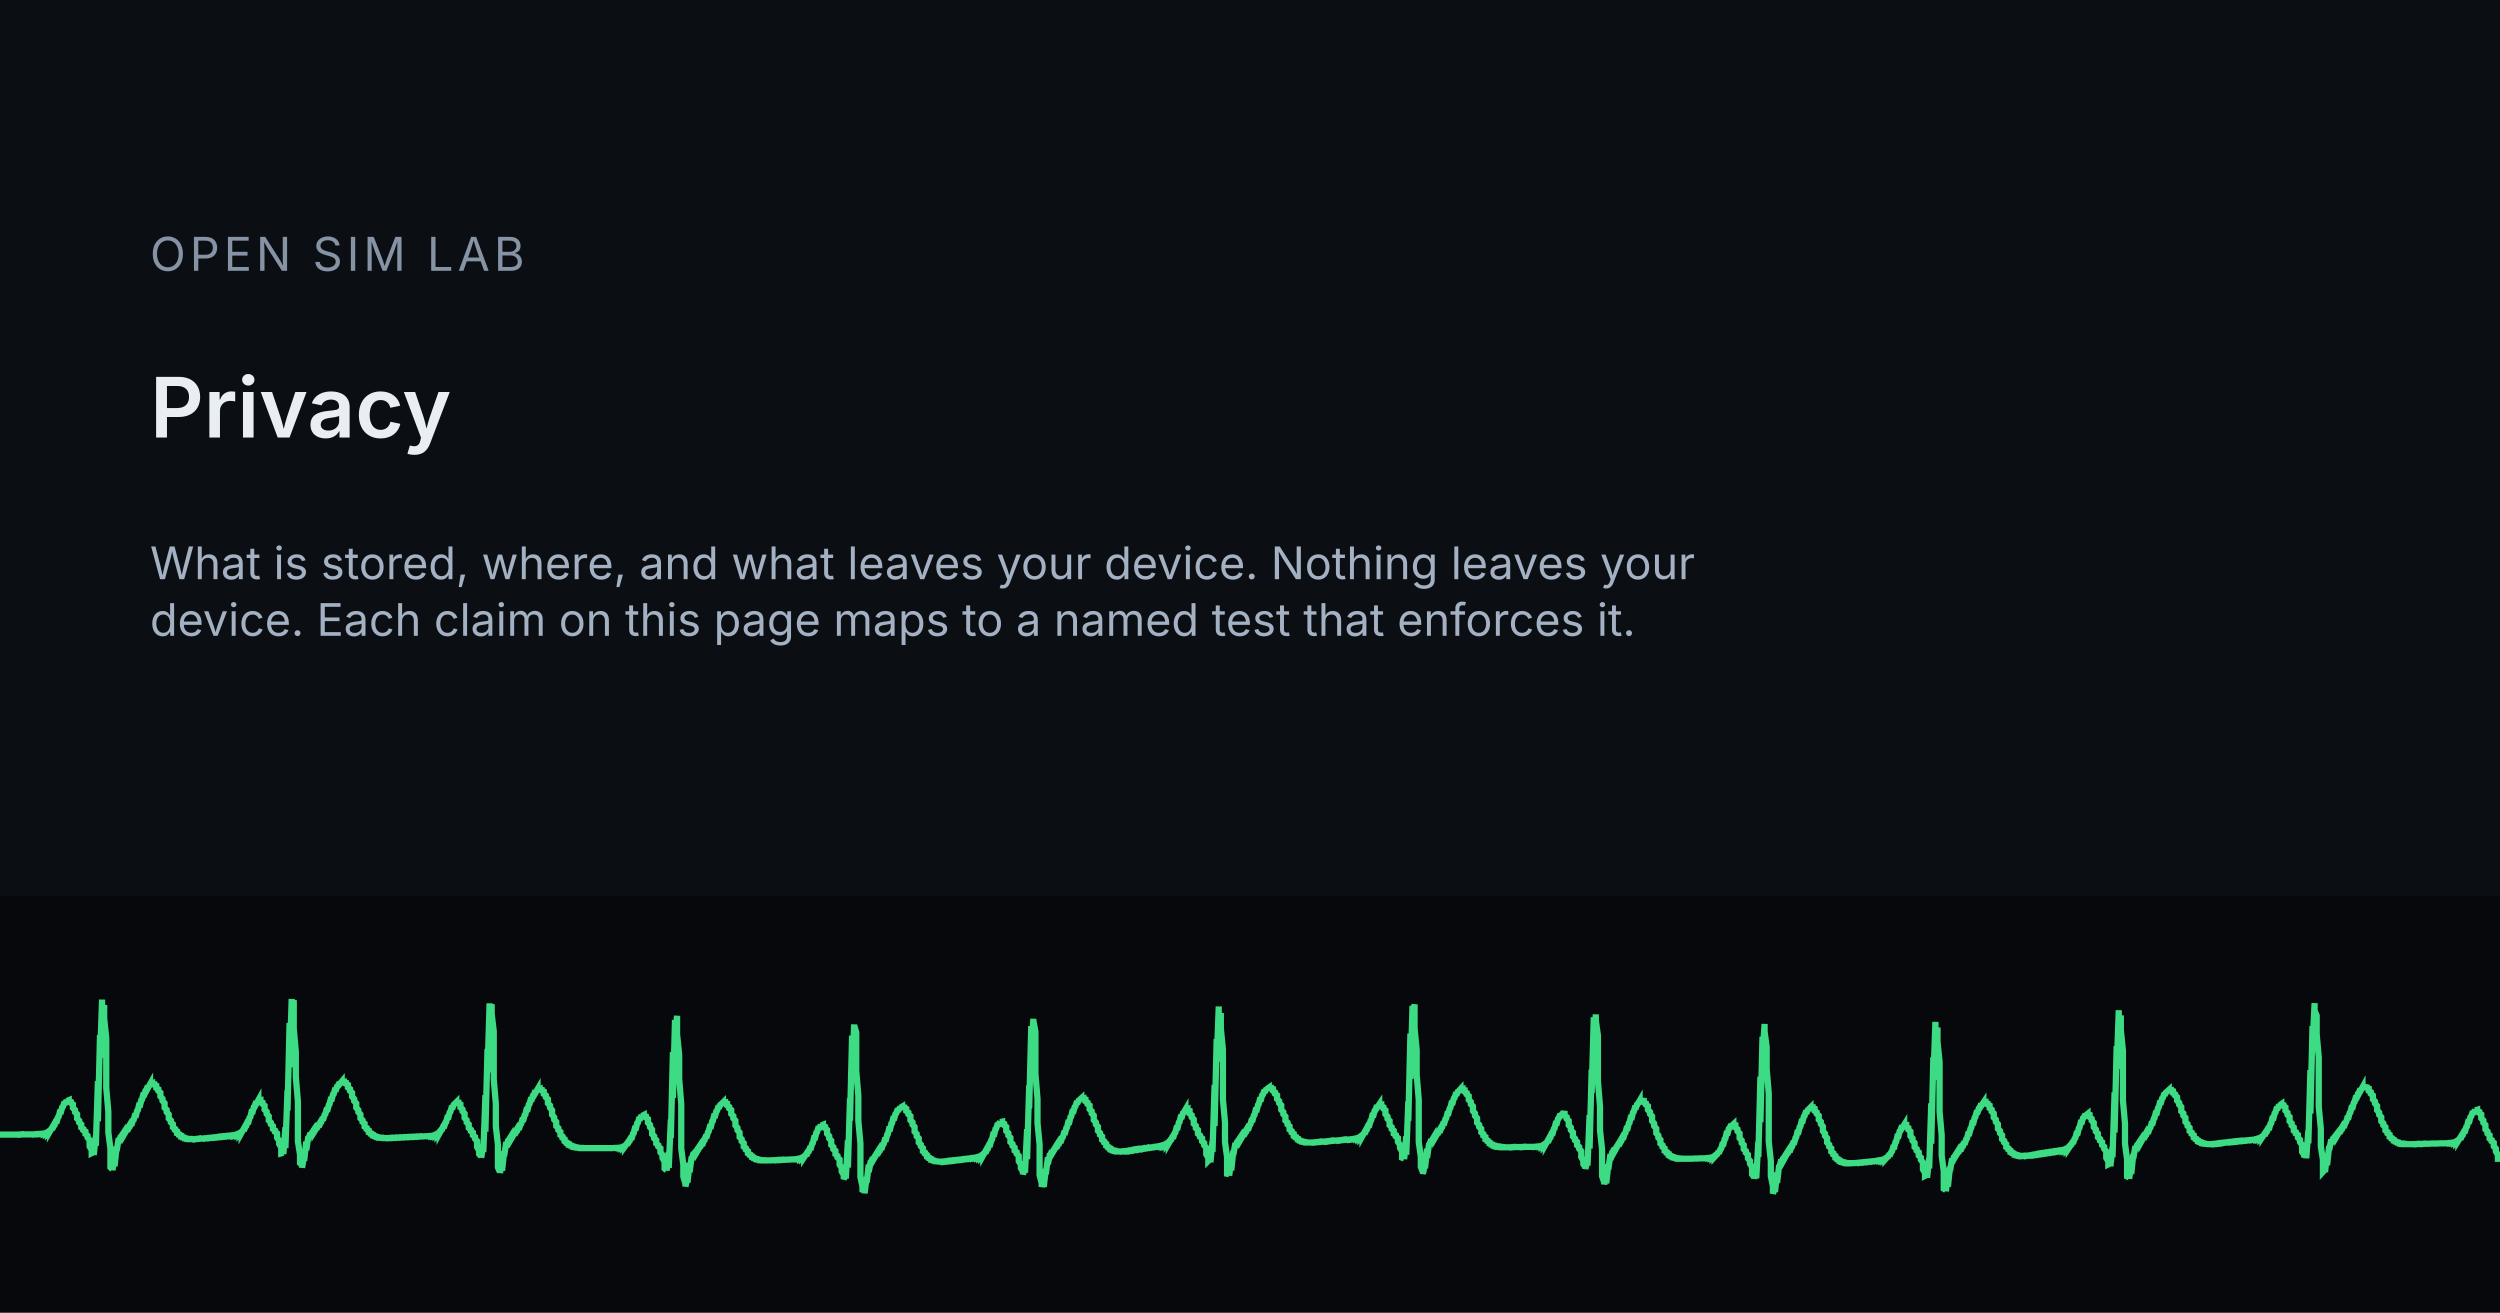
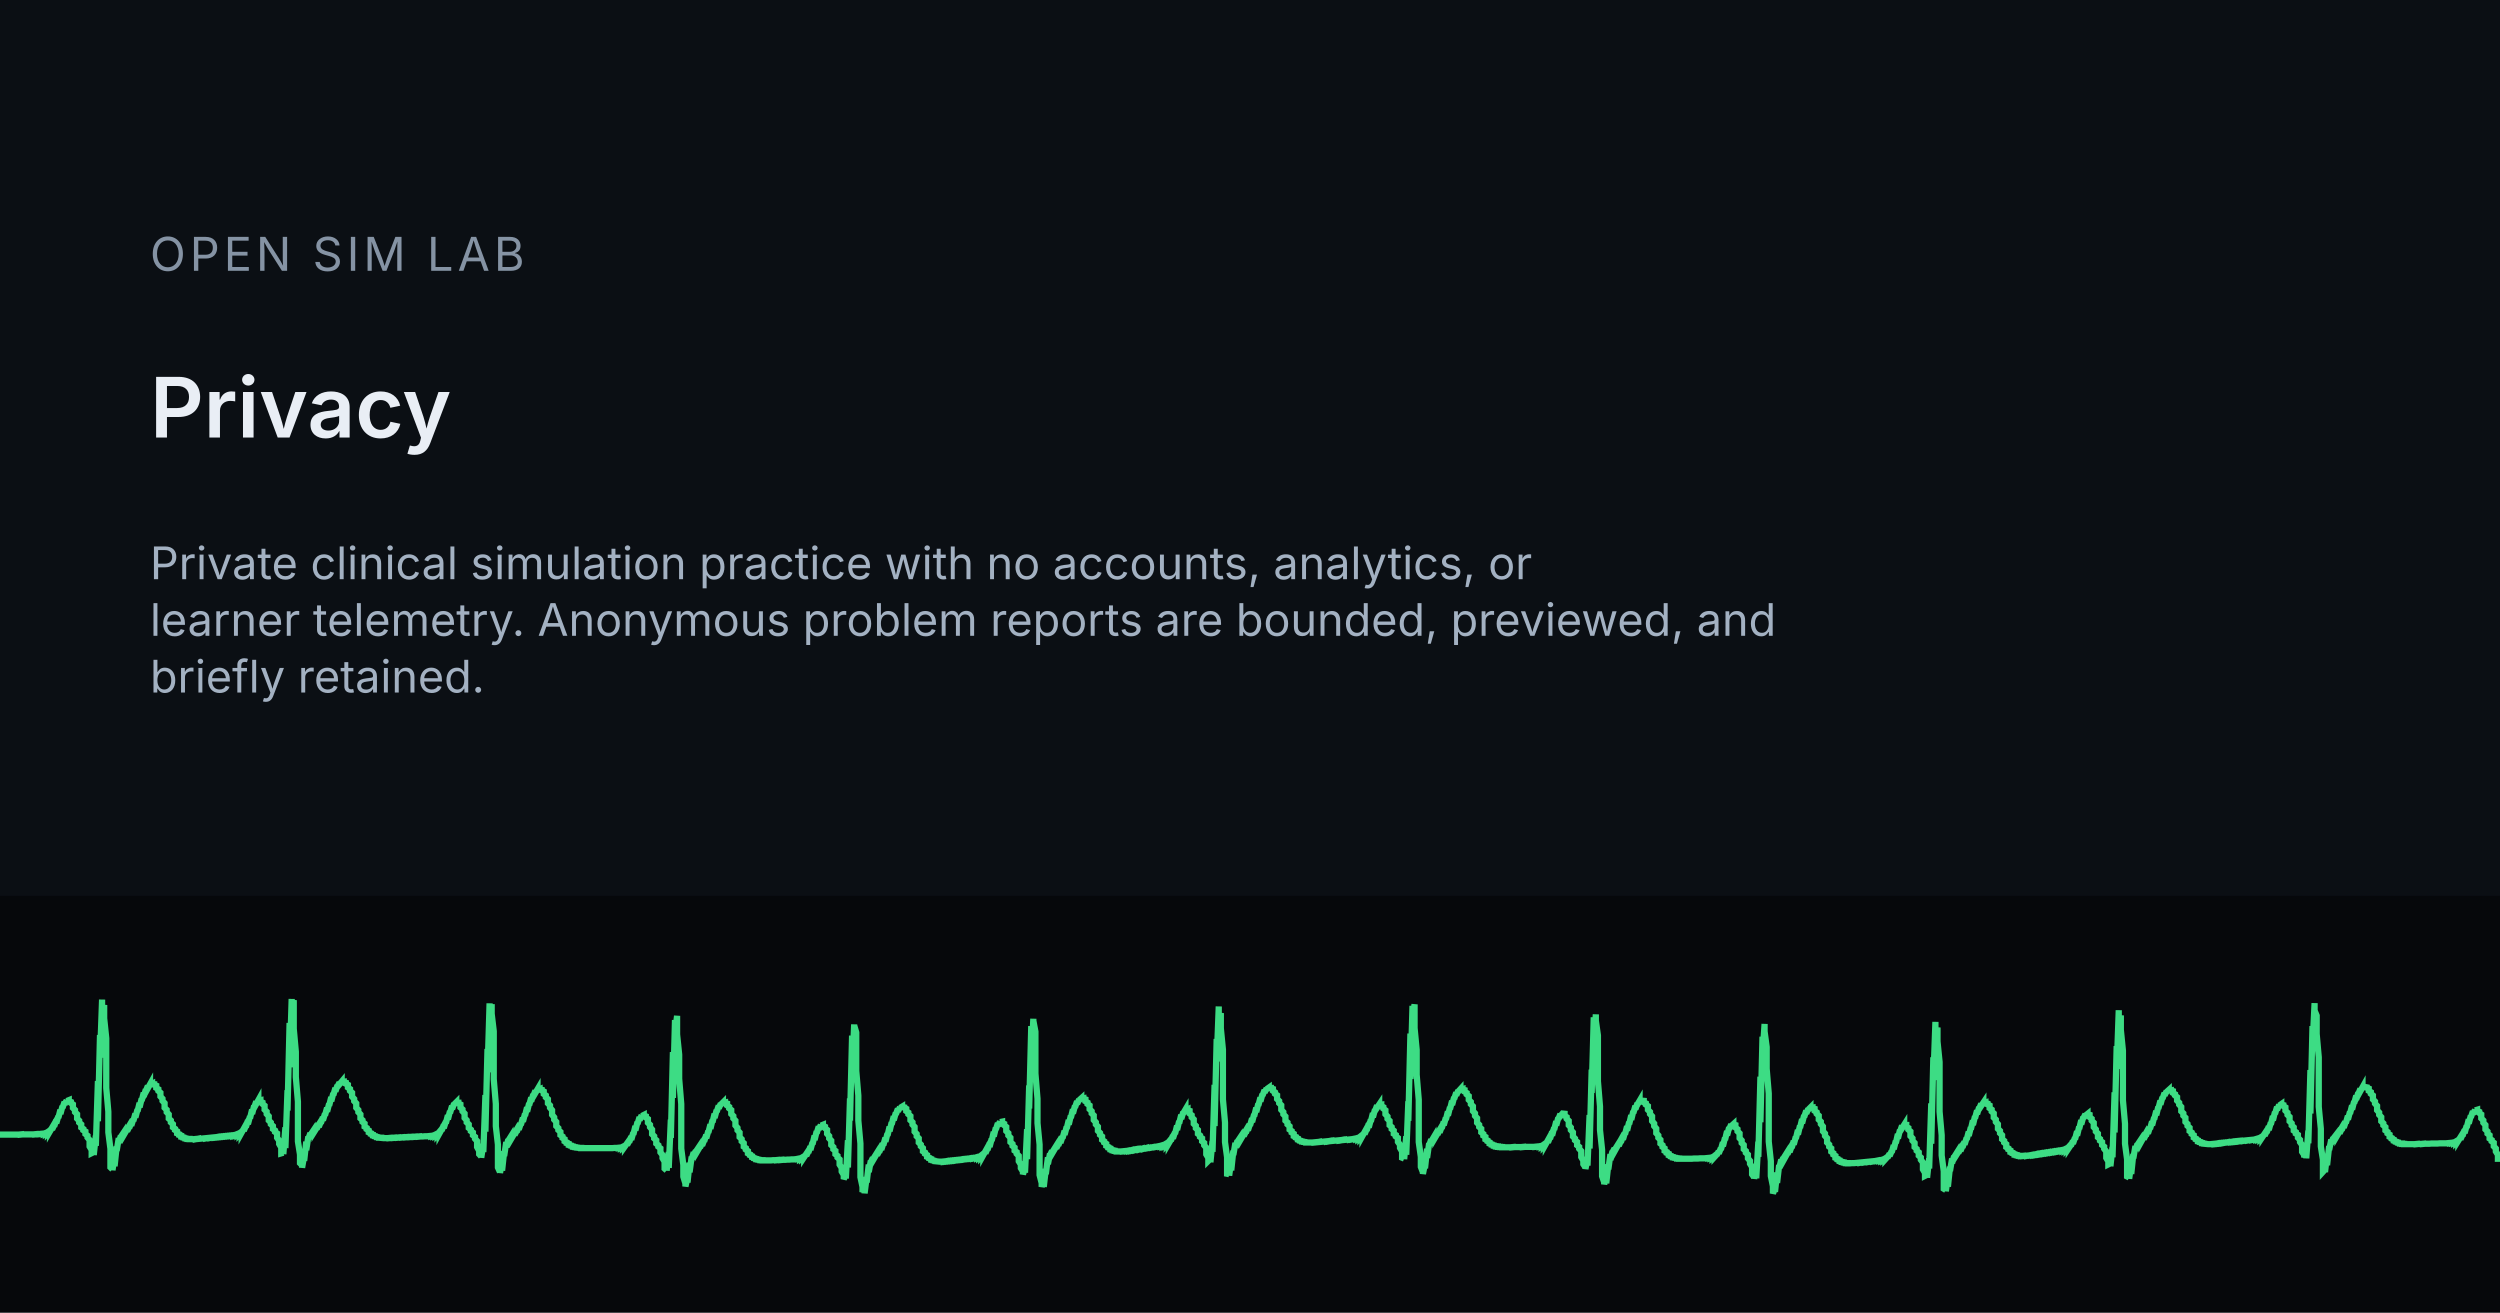
<svg xmlns="http://www.w3.org/2000/svg" width="1200" height="630" viewBox="0 0 1200 630">
  <rect width="1200" height="630" fill="#0B0F14" />
  <rect x="0" y="430" width="1200" height="200" fill="#06080B" />
  <g transform="translate(0 455)">
    <path d="M0 89.6 L0 89.6 L1 89.6 L1 89.6 L2 89.6 L2 89.6 L3 89.6 L3 89.6 L4 89.6 L4 89.6 L5 89.6 L5 89.6 L6 89.6 L6 89.6 L7 89.6 L7 89.6 L8 89.6 L8 89.6 L9 89.6 L9 89.6 L10 89.5 L10 89.6 L11 89.5 L11 89.5 L12 89.5 L12 89.5 L13 89.5 L13 89.5 L14 89.5 L14 89.5 L15 89.5 L15 89.5 L16 89.5 L16 89.5 L17 89.4 L17 89.5 L18 89.4 L18 89.4 L19 89.3 L19 89.4 L20 89.3 L20 89.3 L21 89.1 L21 89.2 L22 88.8 L22 89.0 L23 88.3 L23 88.7 L24 87.6 L24 88.0 L25 86.3 L25 87.2 L26 85.0 L26 85.7 L27 82.6 L27 84.2 L28 80.7 L28 81.6 L29 77.7 L29 79.7 L30 75.9 L30 76.8 L31 73.9 L31 75.1 L32 73.2 L32 73.5 L33 73.1 L33 73.5 L34 73.9 L34 74.4 L35 75.1 L35 76.8 L36 77.8 L36 78.8 L37 79.8 L37 81.9 L38 82.9 L38 83.8 L39 84.7 L39 86.2 L40 86.9 L40 87.5 L41 88.1 L41 89.3 L42 90.1 L42 91.0 L43 92.2 L43 95.3 L44 97.0 L44 98.5 L45 98.0 L45 99.4 L46 90.1 L46 95.0 L47 63.9 L47 83.2 L48 41.8 L48 52.7 L49 24.8 L49 32.7 L50 27.4 L50 33.8 L51 43.4 L51 67.2 L52 78.6 L52 88.5 L53 96.4 L53 105.3 L54 106.3 L54 106.7 L55 99.9 L55 104.8 L56 95.3 L56 97.4 L57 91.3 L57 93.5 L58 90.2 L58 90.7 L59 89.2 L59 89.8 L60 88.4 L60 88.8 L61 87.1 L61 88.0 L62 85.9 L62 86.5 L63 83.9 L63 85.3 L64 82.2 L64 83.1 L65 79.5 L65 81.4 L66 77.5 L66 78.5 L67 74.4 L67 76.5 L68 72.3 L68 73.4 L69 69.5 L69 71.4 L70 67.9 L70 68.7 L71 66.2 L71 67.3 L72 65.5 L72 65.7 L73 65.2 L73 65.3 L74 65.4 L74 65.7 L75 66.1 L75 67.2 L76 67.8 L76 68.6 L77 69.5 L77 71.3 L78 72.4 L78 73.4 L79 74.5 L79 76.7 L80 77.7 L80 78.8 L81 79.9 L81 81.9 L82 82.8 L82 83.7 L83 84.6 L83 86.1 L84 86.8 L84 87.4 L85 88.0 L85 89.0 L86 89.4 L86 89.8 L87 90.1 L87 90.7 L88 90.9 L88 91.1 L89 91.3 L89 91.5 L90 91.6 L90 91.7 L91 91.7 L91 91.8 L92 91.8 L92 91.8 L93 91.8 L93 91.8 L94 91.7 L94 91.8 L95 91.6 L95 91.7 L96 91.6 L96 91.6 L97 91.5 L97 91.5 L98 91.4 L98 91.4 L99 91.3 L99 91.4 L100 91.2 L100 91.2 L101 91.1 L101 91.2 L102 91.0 L102 91.0 L103 90.9 L103 91.0 L104 90.8 L104 90.9 L105 90.7 L105 90.8 L106 90.6 L106 90.7 L107 90.5 L107 90.6 L108 90.4 L108 90.5 L109 90.3 L109 90.4 L110 90.2 L110 90.3 L111 90.1 L111 90.2 L112 90.0 L112 90.1 L113 89.7 L113 89.9 L114 89.5 L114 89.6 L115 88.9 L115 89.3 L116 88.2 L116 88.6 L117 86.8 L117 87.8 L118 85.4 L118 86.1 L119 82.8 L119 84.6 L120 80.8 L120 81.8 L121 77.6 L121 79.7 L122 75.7 L122 76.6 L123 73.7 L123 74.9 L124 73.1 L124 73.3 L125 73.1 L125 73.7 L126 74.2 L126 74.9 L127 75.7 L127 77.6 L128 78.6 L128 79.7 L129 80.8 L129 82.8 L130 83.8 L130 84.6 L131 85.5 L131 86.9 L132 87.6 L132 88.3 L133 89.0 L133 91.1 L134 92.5 L134 94.1 L135 95.8 L135 98.6 L136 98.3 L136 99.0 L137 86.1 L137 96.1 L138 68.3 L138 78.1 L139 36.0 L139 57.3 L140 24.5 L140 28.4 L141 25.1 L141 38.8 L142 49.9 L142 62.0 L143 73.8 L143 92.9 L144 99.2 L144 103.3 L145 104.3 L145 105.5 L146 99.7 L146 102.2 L147 93.0 L147 97.1 L148 90.5 L148 91.6 L149 88.9 L149 89.8 L150 88.3 L150 88.6 L151 87.3 L151 88.0 L152 86.4 L152 86.9 L153 84.8 L153 85.9 L154 83.5 L154 84.2 L155 81.2 L155 82.8 L156 79.5 L156 80.4 L157 76.7 L157 78.6 L158 74.7 L158 75.7 L159 71.6 L159 73.6 L160 69.7 L160 70.7 L161 67.2 L161 68.9 L162 65.9 L162 66.5 L163 64.6 L163 65.4 L164 64.2 L164 64.3 L165 64.2 L165 64.4 L166 64.7 L166 65.2 L167 65.7 L167 67.0 L168 67.7 L168 68.6 L169 69.5 L169 71.4 L170 72.5 L170 73.5 L171 74.6 L171 76.7 L172 77.8 L172 78.8 L173 79.9 L173 81.8 L174 82.7 L174 83.5 L175 84.3 L175 85.8 L176 86.4 L176 87.0 L177 87.6 L177 88.5 L178 88.9 L178 89.3 L179 89.6 L179 90.1 L180 90.3 L180 90.5 L181 90.7 L181 90.9 L182 91.0 L182 91.1 L183 91.1 L183 91.2 L184 91.3 L184 91.3 L185 91.3 L185 91.3 L186 91.3 L186 91.3 L187 91.2 L187 91.3 L188 91.2 L188 91.2 L189 91.1 L189 91.2 L190 91.1 L190 91.1 L191 91.0 L191 91.1 L192 91.0 L192 91.0 L193 90.9 L193 91.0 L194 90.9 L194 90.9 L195 90.8 L195 90.9 L196 90.8 L196 90.8 L197 90.7 L197 90.8 L198 90.7 L198 90.7 L199 90.6 L199 90.7 L200 90.6 L200 90.6 L201 90.5 L201 90.6 L202 90.5 L202 90.5 L203 90.5 L203 90.5 L204 90.4 L204 90.4 L205 90.4 L205 90.4 L206 90.3 L206 90.3 L207 90.2 L207 90.3 L208 90.0 L208 90.1 L209 89.6 L209 89.9 L210 89.2 L210 89.4 L211 88.2 L211 88.9 L212 87.1 L212 87.7 L213 85.0 L213 86.5 L214 83.3 L214 84.2 L215 80.3 L215 82.3 L216 78.3 L216 79.3 L217 75.8 L217 77.4 L218 74.6 L218 75.1 L219 74.1 L219 74.3 L220 74.3 L220 74.6 L221 75.1 L221 76.6 L222 77.5 L222 78.4 L223 79.5 L223 81.6 L224 82.7 L224 83.7 L225 84.7 L225 86.4 L226 87.2 L226 87.9 L227 88.6 L227 89.9 L228 90.7 L228 91.6 L229 92.7 L229 95.6 L230 97.4 L230 99.0 L231 100.1 L231 100.7 L232 94.1 L232 98.0 L233 70.6 L233 88.2 L234 48.5 L234 59.7 L235 26.6 L235 38.3 L236 27.0 L236 31.6 L237 40.0 L237 63.0 L238 74.9 L238 85.6 L239 94.4 L239 105.4 L240 107.6 L240 108.0 L241 102.4 L241 106.9 L242 97.6 L242 99.9 L243 93.2 L243 95.7 L244 91.9 L244 92.5 L245 90.9 L245 91.5 L246 90.2 L246 90.6 L247 88.9 L247 89.8 L248 87.8 L248 88.4 L249 85.8 L249 87.2 L250 84.2 L250 85.0 L251 81.5 L251 83.4 L252 79.6 L252 80.6 L253 76.5 L253 78.6 L254 74.5 L254 75.5 L255 71.8 L255 73.6 L256 70.2 L256 71.0 L257 68.5 L257 69.6 L258 67.9 L258 68.2 L259 67.8 L259 67.9 L260 68.1 L260 68.4 L261 68.9 L261 70.1 L262 70.8 L262 71.7 L263 72.6 L263 74.6 L264 75.6 L264 76.7 L265 77.9 L265 80.1 L266 81.3 L266 82.4 L267 83.5 L267 85.5 L268 86.5 L268 87.4 L269 88.3 L269 89.8 L270 90.5 L270 91.2 L271 91.8 L271 92.8 L272 93.3 L272 93.7 L273 94.0 L273 94.6 L274 94.8 L274 95.0 L275 95.2 L275 95.5 L276 95.6 L276 95.7 L277 95.8 L277 95.9 L278 96.0 L278 96.0 L279 96.0 L279 96.1 L280 96.1 L280 96.1 L281 96.1 L281 96.1 L282 96.1 L282 96.1 L283 96.1 L283 96.1 L284 96.1 L284 96.1 L285 96.1 L285 96.1 L286 96.1 L286 96.1 L287 96.1 L287 96.1 L288 96.1 L288 96.1 L289 96.1 L289 96.1 L290 96.1 L290 96.1 L291 96.1 L291 96.1 L292 96.1 L292 96.1 L293 96.1 L293 96.1 L294 96.1 L294 96.1 L295 96.0 L295 96.0 L296 96.0 L296 96.0 L297 95.9 L297 96.0 L298 95.8 L298 95.9 L299 95.4 L299 95.7 L300 94.9 L300 95.2 L301 93.8 L301 94.6 L302 92.7 L302 93.3 L303 90.5 L303 92.1 L304 88.6 L304 89.6 L305 85.5 L305 87.6 L306 83.5 L306 84.5 L307 81.2 L307 82.7 L308 80.3 L308 80.7 L309 80.2 L309 80.4 L310 80.8 L310 81.4 L311 82.1 L311 83.9 L312 84.9 L312 86.0 L313 87.2 L313 89.4 L314 90.4 L314 91.4 L315 92.3 L315 93.9 L316 94.7 L316 95.4 L317 96.2 L317 98.1 L318 99.4 L318 100.9 L319 102.6 L319 105.9 L320 106.8 L320 106.9 L321 98.0 L321 105.6 L322 82.4 L322 91.2 L323 50.0 L323 72.0 L324 34.6 L324 40.8 L325 32.6 L325 41.5 L326 51.2 L326 62.8 L327 74.9 L327 96.3 L328 104.2 L328 109.8 L329 113.1 L329 114.5 L330 110.3 L330 112.6 L331 103.1 L331 107.7 L332 100.2 L332 101.4 L333 98.1 L333 99.3 L334 97.4 L334 97.8 L335 96.3 L335 97.1 L336 95.4 L336 95.9 L337 93.6 L337 94.9 L338 92.2 L338 92.9 L339 89.7 L339 91.4 L340 87.8 L340 88.7 L341 84.7 L341 86.8 L342 82.6 L342 83.7 L343 79.6 L343 81.6 L344 77.8 L344 78.7 L345 75.7 L345 77.0 L346 74.7 L346 75.2 L347 74.2 L347 74.4 L348 74.2 L348 74.4 L349 74.7 L349 75.6 L350 76.3 L350 77.0 L351 77.8 L351 79.7 L352 80.7 L352 81.8 L353 82.9 L353 85.2 L354 86.4 L354 87.5 L355 88.6 L355 90.8 L356 91.8 L356 92.8 L357 93.7 L357 95.4 L358 96.1 L358 96.8 L359 97.5 L359 98.6 L360 99.1 L360 99.5 L361 99.9 L361 100.5 L362 100.8 L362 101.0 L363 101.2 L363 101.5 L364 101.6 L364 101.7 L365 101.8 L365 101.9 L366 101.9 L366 102.0 L367 102.0 L367 102.0 L368 102.0 L368 102.0 L369 102.0 L369 102.0 L370 102.0 L370 102.0 L371 101.9 L371 101.9 L372 101.9 L372 101.9 L373 101.8 L373 101.9 L374 101.8 L374 101.8 L375 101.7 L375 101.8 L376 101.7 L376 101.7 L377 101.7 L377 101.7 L378 101.6 L378 101.6 L379 101.6 L379 101.6 L380 101.5 L380 101.5 L381 101.5 L381 101.5 L382 101.4 L382 101.4 L383 101.2 L383 101.3 L384 101.1 L384 101.2 L385 100.6 L385 100.9 L386 100.1 L386 100.4 L387 98.9 L387 99.8 L388 97.7 L388 98.3 L389 95.3 L389 97.0 L390 93.3 L390 94.3 L391 90.1 L391 92.2 L392 88.0 L392 89.0 L393 85.7 L393 87.1 L394 85.0 L394 85.3 L395 84.9 L395 85.3 L396 85.8 L396 86.5 L397 87.3 L397 89.2 L398 90.3 L398 91.4 L399 92.5 L399 94.6 L400 95.6 L400 96.6 L401 97.4 L401 99.0 L402 99.8 L402 100.6 L403 101.5 L403 104.0 L404 105.6 L404 107.3 L405 109.0 L405 111.0 L406 108.9 L406 110.7 L407 92.3 L407 105.4 L408 72.2 L408 82.9 L409 42.1 L409 60.9 L410 36.7 L410 37.2 L411 40.6 L411 59.0 L412 70.9 L412 82.9 L413 93.9 L413 110.0 L414 114.7 L414 117.2 L415 115.0 L415 117.8 L416 110.0 L416 112.6 L417 104.0 L417 107.6 L418 102.1 L418 102.9 L419 100.7 L419 101.5 L420 99.9 L420 100.3 L421 98.6 L421 99.5 L422 97.5 L422 98.1 L423 95.5 L423 96.9 L424 93.8 L424 94.7 L425 91.1 L425 93.0 L426 89.0 L426 90.1 L427 85.8 L427 88.0 L428 83.7 L428 84.8 L429 80.8 L429 82.7 L430 79.1 L430 79.9 L431 77.2 L431 78.4 L432 76.5 L432 76.8 L433 76.2 L433 76.3 L434 76.5 L434 76.7 L435 77.2 L435 78.3 L436 79.0 L436 79.8 L437 80.7 L437 82.7 L438 83.7 L438 84.8 L439 85.9 L439 88.2 L440 89.3 L440 90.4 L441 91.4 L441 93.4 L442 94.4 L442 95.2 L443 96.1 L443 97.6 L444 98.2 L444 98.8 L445 99.4 L445 100.3 L446 100.7 L446 101.0 L447 101.3 L447 101.8 L448 102.0 L448 102.1 L449 102.3 L449 102.4 L450 102.5 L450 102.5 L451 102.6 L451 102.6 L452 102.6 L452 102.6 L453 102.5 L453 102.6 L454 102.4 L454 102.5 L455 102.3 L455 102.4 L456 102.2 L456 102.3 L457 102.1 L457 102.2 L458 102.0 L458 102.1 L459 101.9 L459 102.0 L460 101.8 L460 101.8 L461 101.6 L461 101.7 L462 101.5 L462 101.6 L463 101.4 L463 101.5 L464 101.3 L464 101.3 L465 101.1 L465 101.2 L466 101.0 L466 101.1 L467 100.9 L467 101.0 L468 100.7 L468 100.8 L469 100.5 L469 100.7 L470 100.2 L470 100.4 L471 99.6 L471 100.1 L472 99.0 L472 99.4 L473 97.6 L473 98.6 L474 96.3 L474 97.0 L475 93.7 L475 95.5 L476 91.6 L476 92.6 L477 88.3 L477 90.5 L478 86.3 L478 87.2 L479 84.1 L479 85.4 L480 83.4 L480 83.6 L481 83.4 L481 83.9 L482 84.4 L482 85.1 L483 85.9 L483 87.9 L484 88.9 L484 90.0 L485 91.1 L485 93.2 L486 94.1 L486 95.0 L487 95.8 L487 97.3 L488 98.0 L488 98.8 L489 99.8 L489 102.4 L490 104.0 L490 105.7 L491 107.3 L491 108.7 L492 105.6 L492 107.9 L493 87.0 L493 101.4 L494 66.0 L494 77.1 L495 37.5 L495 54.8 L496 34.0 L496 34.9 L497 40.2 L497 60.3 L498 72.4 L498 84.1 L499 94.4 L499 109.0 L500 112.9 L500 114.7 L501 111.2 L501 114.7 L502 106.1 L502 108.6 L503 100.5 L503 103.8 L504 98.7 L504 99.5 L505 97.4 L505 98.2 L506 96.6 L506 97.0 L507 95.3 L507 96.2 L508 94.2 L508 94.8 L509 92.2 L509 93.6 L510 90.6 L510 91.4 L511 87.8 L511 89.7 L512 85.8 L512 86.8 L513 82.6 L513 84.8 L514 80.5 L514 81.6 L515 77.5 L515 79.5 L516 75.7 L516 76.6 L517 73.6 L517 74.9 L518 72.7 L518 73.1 L519 72.2 L519 72.4 L520 72.2 L520 72.4 L521 72.7 L521 73.6 L522 74.2 L522 74.9 L523 75.6 L523 77.4 L524 78.4 L524 79.4 L525 80.4 L525 82.6 L526 83.7 L526 84.7 L527 85.8 L527 87.8 L528 88.8 L528 89.7 L529 90.5 L529 92.1 L530 92.8 L530 93.4 L531 94.0 L531 95.0 L532 95.5 L532 95.9 L533 96.2 L533 96.8 L534 97.0 L534 97.2 L535 97.3 L535 97.5 L536 97.6 L536 97.7 L537 97.7 L537 97.7 L538 97.7 L538 97.7 L539 97.6 L539 97.7 L540 97.6 L540 97.6 L541 97.4 L541 97.5 L542 97.3 L542 97.4 L543 97.1 L543 97.3 L544 97.0 L544 97.1 L545 96.8 L545 97.0 L546 96.7 L546 96.8 L547 96.6 L547 96.7 L548 96.4 L548 96.5 L549 96.3 L549 96.4 L550 96.1 L550 96.2 L551 96.0 L551 96.1 L552 95.9 L552 95.9 L553 95.7 L553 95.8 L554 95.6 L554 95.6 L555 95.4 L555 95.5 L556 95.3 L556 95.3 L557 95.0 L557 95.2 L558 94.9 L558 95.0 L559 94.4 L559 94.7 L560 94.0 L560 94.3 L561 93.1 L561 93.8 L562 92.1 L562 92.6 L563 90.1 L563 91.5 L564 88.4 L564 89.3 L565 85.3 L565 87.4 L566 83.1 L566 84.2 L567 80.1 L567 82.1 L568 78.7 L568 79.3 L569 77.6 L569 78.1 L570 77.6 L570 77.9 L571 78.2 L571 79.5 L572 80.3 L572 81.3 L573 82.3 L573 84.4 L574 85.4 L574 86.5 L575 87.4 L575 89.2 L576 90.0 L576 90.7 L577 91.4 L577 92.8 L578 93.6 L578 94.7 L579 95.9 L579 99.1 L580 100.8 L580 102.2 L581 101.2 L581 102.9 L582 92.7 L582 97.9 L583 65.7 L583 85.5 L584 43.7 L584 54.5 L585 28.1 L585 34.9 L586 31.3 L586 38.6 L587 48.8 L587 72.7 L588 83.8 L588 93.2 L589 100.5 L589 108.4 L590 108.6 L590 109.3 L591 101.8 L591 106.8 L592 97.3 L592 99.4 L593 93.6 L593 95.7 L594 92.5 L594 93.0 L595 91.5 L595 92.2 L596 90.7 L596 91.1 L597 89.4 L597 90.3 L598 88.2 L598 88.8 L599 86.1 L599 87.6 L600 84.5 L600 85.3 L601 81.8 L601 83.6 L602 79.8 L602 80.8 L603 76.7 L603 78.8 L604 74.7 L604 75.7 L605 71.8 L605 73.7 L606 70.1 L606 70.9 L607 68.2 L607 69.4 L608 67.4 L608 67.8 L609 67.1 L609 67.2 L610 67.2 L610 67.4 L611 67.7 L611 68.6 L612 69.3 L612 70.0 L613 70.7 L613 72.5 L614 73.5 L614 74.5 L615 75.5 L615 77.7 L616 78.8 L616 79.8 L617 80.9 L617 82.9 L618 83.8 L618 84.7 L619 85.6 L619 87.2 L620 87.9 L620 88.6 L621 89.2 L621 90.3 L622 90.7 L622 91.1 L623 91.5 L623 92.1 L624 92.4 L624 92.6 L625 92.8 L625 93.0 L626 93.1 L626 93.2 L627 93.3 L627 93.4 L628 93.4 L628 93.4 L629 93.4 L629 93.4 L630 93.4 L630 93.4 L631 93.3 L631 93.4 L632 93.3 L632 93.3 L633 93.1 L633 93.2 L634 93.1 L634 93.1 L635 93.0 L635 93.0 L636 92.9 L636 92.9 L637 92.8 L637 92.9 L638 92.7 L638 92.8 L639 92.6 L639 92.7 L640 92.6 L640 92.6 L641 92.5 L641 92.5 L642 92.4 L642 92.4 L643 92.3 L643 92.4 L644 92.2 L644 92.3 L645 92.1 L645 92.2 L646 92.1 L646 92.1 L647 92.0 L647 92.0 L648 91.9 L648 92.0 L649 91.8 L649 91.9 L650 91.7 L650 91.7 L651 91.4 L651 91.6 L652 91.2 L652 91.3 L653 90.5 L653 91.0 L654 89.9 L654 90.2 L655 88.4 L655 89.4 L656 87.0 L656 87.7 L657 84.4 L657 86.2 L658 82.4 L658 83.4 L659 79.3 L659 81.3 L660 77.5 L660 78.3 L661 75.6 L661 76.7 L662 75.2 L662 75.3 L663 75.2 L663 75.8 L664 76.4 L664 77.1 L665 77.9 L665 79.8 L666 80.9 L666 82.0 L667 83.0 L667 85.1 L668 86.0 L668 86.9 L669 87.7 L669 89.2 L670 89.8 L670 90.5 L671 91.2 L671 93.1 L672 94.5 L672 96.0 L673 97.7 L673 100.7 L674 101.1 L674 101.4 L675 90.4 L675 99.3 L676 73.6 L676 83.0 L677 41.1 L677 62.9 L678 27.8 L678 32.7 L679 27.1 L679 38.5 L680 49.0 L680 60.9 L681 72.9 L681 93.2 L682 100.3 L682 105.1 L683 107.7 L683 108.5 L684 103.4 L684 105.8 L685 96.4 L685 100.8 L686 93.7 L686 94.8 L687 91.9 L687 92.9 L688 91.2 L688 91.5 L689 90.1 L689 90.8 L690 89.1 L690 89.6 L691 87.3 L691 88.6 L692 85.9 L692 86.7 L693 83.4 L693 85.1 L694 81.5 L694 82.5 L695 78.5 L695 80.5 L696 76.4 L696 77.4 L697 73.4 L697 75.4 L698 71.6 L698 72.5 L699 69.4 L699 70.8 L700 68.4 L700 68.9 L701 67.8 L701 68.1 L702 67.8 L702 67.9 L703 68.2 L703 69.0 L704 69.6 L704 70.3 L705 71.1 L705 72.9 L706 73.9 L706 75.0 L707 76.0 L707 78.3 L708 79.4 L708 80.6 L709 81.7 L709 83.9 L710 84.9 L710 85.9 L711 86.8 L711 88.5 L712 89.3 L712 90.1 L713 90.7 L713 91.9 L714 92.4 L714 92.8 L715 93.3 L715 93.9 L716 94.2 L716 94.5 L717 94.7 L717 95.0 L718 95.1 L718 95.3 L719 95.3 L719 95.5 L720 95.5 L720 95.6 L721 95.6 L721 95.7 L722 95.7 L722 95.7 L723 95.7 L723 95.7 L724 95.7 L724 95.7 L725 95.7 L725 95.7 L726 95.6 L726 95.7 L727 95.6 L727 95.6 L728 95.6 L728 95.6 L729 95.6 L729 95.6 L730 95.6 L730 95.6 L731 95.5 L731 95.6 L732 95.5 L732 95.5 L733 95.5 L733 95.5 L734 95.5 L734 95.5 L735 95.5 L735 95.5 L736 95.5 L736 95.5 L737 95.4 L737 95.5 L738 95.4 L738 95.4 L739 95.2 L739 95.3 L740 95.0 L740 95.1 L741 94.4 L741 94.9 L742 93.8 L742 94.1 L743 92.3 L743 93.4 L744 90.9 L744 91.7 L745 88.3 L745 90.1 L746 86.2 L746 87.3 L747 83.2 L747 85.2 L748 81.4 L748 82.2 L749 79.7 L749 80.7 L750 79.5 L750 79.5 L751 79.6 L751 80.5 L752 81.2 L752 82.0 L753 83.0 L753 85.1 L754 86.2 L754 87.4 L755 88.5 L755 90.5 L756 91.5 L756 92.3 L757 93.1 L757 94.7 L758 95.5 L758 96.4 L759 97.5 L759 100.4 L760 102.1 L760 103.8 L761 105.3 L761 106.1 L762 101.4 L762 104.5 L763 80.2 L763 96.3 L764 58.4 L764 69.6 L765 33.3 L765 47.7 L766 31.9 L766 34.9 L767 42.0 L767 64.0 L768 76.1 L768 87.4 L769 96.9 L769 109.6 L770 112.5 L770 113.5 L771 108.9 L771 113.0 L772 103.9 L772 106.3 L773 99.0 L773 101.8 L774 97.5 L774 98.1 L775 96.2 L775 97.0 L776 95.4 L776 95.8 L777 94.0 L777 95.0 L778 92.7 L778 93.4 L779 90.4 L779 92.0 L780 88.6 L780 89.5 L781 85.6 L781 87.7 L782 83.5 L782 84.6 L783 80.3 L783 82.5 L784 78.3 L784 79.3 L785 75.8 L785 77.4 L786 74.5 L786 75.1 L787 73.4 L787 74.0 L788 73.3 L788 73.3 L789 73.4 L789 74.1 L790 74.6 L790 75.2 L791 75.9 L791 77.7 L792 78.7 L792 79.7 L793 80.8 L793 83.1 L794 84.3 L794 85.5 L795 86.7 L795 88.9 L796 90.0 L796 91.1 L797 92.1 L797 93.9 L798 94.7 L798 95.5 L799 96.2 L799 97.4 L800 97.9 L800 98.4 L801 98.8 L801 99.5 L802 99.8 L802 100.1 L803 100.3 L803 100.6 L804 100.7 L804 100.8 L805 100.9 L805 101.1 L806 101.1 L806 101.2 L807 101.2 L807 101.2 L808 101.2 L808 101.2 L809 101.2 L809 101.2 L810 101.2 L810 101.2 L811 101.2 L811 101.2 L812 101.2 L812 101.2 L813 101.1 L813 101.1 L814 101.1 L814 101.1 L815 101.1 L815 101.1 L816 101.0 L816 101.0 L817 101.0 L817 101.0 L818 101.0 L818 101.0 L819 100.9 L819 100.9 L820 100.8 L820 100.9 L821 100.7 L821 100.8 L822 100.4 L822 100.6 L823 99.8 L823 100.3 L824 99.2 L824 99.5 L825 97.6 L825 98.7 L826 96.1 L826 96.9 L827 93.3 L827 95.2 L828 91.1 L828 92.2 L829 87.9 L829 90.0 L830 86.1 L830 87.0 L831 84.7 L831 85.5 L832 84.6 L832 84.7 L833 85.0 L833 86.2 L834 87.0 L834 88.0 L835 89.0 L835 91.3 L836 92.4 L836 93.6 L837 94.6 L837 96.6 L838 97.5 L838 98.3 L839 99.2 L839 101.0 L840 102.2 L840 103.6 L841 105.2 L841 108.7 L842 110.1 L842 110.8 L843 105.6 L843 110.6 L844 93.0 L844 100.3 L845 61.8 L845 83.7 L846 42.6 L846 51.2 L847 36.5 L847 40.1 L848 47.6 L848 58.0 L849 69.9 L849 93.0 L850 102.3 L850 109.5 L851 114.4 L851 117.9 L852 115.3 L852 117.1 L853 107.8 L853 112.8 L854 104.2 L854 105.8 L855 101.6 L855 103.0 L856 100.7 L856 101.1 L857 99.5 L857 100.3 L858 98.5 L858 99.0 L859 96.7 L859 98.0 L860 95.2 L860 96.0 L861 92.6 L861 94.4 L862 90.6 L862 91.6 L863 87.4 L863 89.6 L864 85.3 L864 86.4 L865 82.2 L865 84.2 L866 80.3 L866 81.2 L867 78.1 L867 79.5 L868 77.2 L868 77.6 L869 76.6 L869 76.9 L870 76.7 L870 76.9 L871 77.2 L871 78.2 L872 78.9 L872 79.6 L873 80.5 L873 82.4 L874 83.4 L874 84.5 L875 85.7 L875 88.0 L876 89.1 L876 90.2 L877 91.3 L877 93.4 L878 94.4 L878 95.4 L879 96.2 L879 97.8 L880 98.5 L880 99.2 L881 99.8 L881 100.8 L882 101.2 L882 101.6 L883 101.9 L883 102.4 L884 102.6 L884 102.8 L885 102.9 L885 103.1 L886 103.2 L886 103.3 L887 103.3 L887 103.4 L888 103.4 L888 103.4 L889 103.3 L889 103.3 L890 103.3 L890 103.3 L891 103.2 L891 103.2 L892 103.1 L892 103.1 L893 103.0 L893 103.1 L894 102.9 L894 102.9 L895 102.8 L895 102.9 L896 102.7 L896 102.7 L897 102.6 L897 102.7 L898 102.5 L898 102.5 L899 102.4 L899 102.5 L900 102.3 L900 102.3 L901 102.1 L901 102.2 L902 102.0 L902 102.1 L903 101.8 L903 102.0 L904 101.5 L904 101.7 L905 101.0 L905 101.4 L906 100.3 L906 100.7 L907 98.8 L907 99.9 L908 97.5 L908 98.2 L909 94.7 L909 96.6 L910 92.6 L910 93.7 L911 89.3 L911 91.5 L912 87.3 L912 88.2 L913 85.3 L913 86.5 L914 84.9 L914 85.0 L915 85.0 L915 85.8 L916 86.4 L916 87.2 L917 88.1 L917 90.3 L918 91.4 L918 92.5 L919 93.6 L919 95.6 L920 96.5 L920 97.3 L921 98.1 L921 99.7 L922 100.6 L922 101.7 L923 103.0 L923 106.3 L924 108.0 L924 109.4 L925 108.9 L925 110.3 L926 101.0 L926 105.9 L927 74.6 L927 94.0 L928 52.5 L928 63.4 L929 35.5 L929 43.4 L930 38.2 L930 44.9 L931 54.8 L931 78.6 L932 89.9 L932 99.6 L933 107.2 L933 115.6 L934 116.2 L934 116.8 L935 109.6 L935 114.6 L936 105.0 L936 107.1 L937 101.1 L937 103.3 L938 99.9 L938 100.4 L939 98.8 L939 99.5 L940 97.9 L940 98.4 L941 96.4 L941 97.5 L942 95.1 L942 95.8 L943 92.9 L943 94.4 L944 91.1 L944 92.0 L945 88.2 L945 90.2 L946 86.1 L946 87.1 L947 82.8 L947 85.0 L948 80.8 L948 81.8 L949 78.0 L949 79.8 L950 76.4 L950 77.2 L951 74.8 L951 75.8 L952 74.3 L952 74.5 L953 74.2 L953 74.4 L954 74.7 L954 75.1 L955 75.6 L955 76.9 L956 77.6 L956 78.5 L957 79.4 L957 81.4 L958 82.4 L958 83.5 L959 84.6 L959 86.8 L960 87.8 L960 88.9 L961 89.9 L961 91.8 L962 92.6 L962 93.4 L963 94.2 L963 95.6 L964 96.2 L964 96.7 L965 97.2 L965 98.0 L966 98.3 L966 98.6 L967 98.9 L967 99.3 L968 99.4 L968 99.6 L969 99.7 L969 99.8 L970 99.8 L970 99.9 L971 99.8 L971 99.9 L972 99.8 L972 99.8 L973 99.7 L973 99.8 L974 99.6 L974 99.6 L975 99.4 L975 99.5 L976 99.3 L976 99.4 L977 99.1 L977 99.3 L978 99.0 L978 99.1 L979 98.8 L979 99.0 L980 98.7 L980 98.8 L981 98.5 L981 98.7 L982 98.4 L982 98.5 L983 98.2 L983 98.4 L984 98.1 L984 98.2 L985 97.9 L985 98.1 L986 97.8 L986 97.9 L987 97.6 L987 97.8 L988 97.5 L988 97.6 L989 97.3 L989 97.4 L990 97.1 L990 97.2 L991 96.7 L991 97.0 L992 96.3 L992 96.6 L993 95.5 L993 96.1 L994 94.6 L994 95.1 L995 92.7 L995 94.0 L996 91.0 L996 91.9 L997 88.0 L997 90.1 L998 85.8 L998 86.9 L999 82.7 L999 84.7 L1000 81.1 L1000 81.8 L1001 79.8 L1001 80.5 L1002 79.7 L1002 79.8 L1003 80.1 L1003 81.2 L1004 82.0 L1004 82.9 L1005 83.9 L1005 86.0 L1006 87.1 L1006 88.1 L1007 89.1 L1007 90.9 L1008 91.7 L1008 92.5 L1009 93.2 L1009 94.6 L1010 95.4 L1010 96.4 L1011 97.7 L1011 100.8 L1012 102.5 L1012 103.9 L1013 103.4 L1013 104.8 L1014 95.6 L1014 100.5 L1015 69.3 L1015 88.6 L1016 47.1 L1016 58.1 L1017 29.9 L1017 38.0 L1018 32.4 L1018 39.3 L1019 49.3 L1019 73.1 L1020 84.4 L1020 94.0 L1021 101.5 L1021 109.7 L1022 110.2 L1022 110.8 L1023 103.5 L1023 108.5 L1024 98.9 L1024 101.0 L1025 95.1 L1025 97.3 L1026 94.0 L1026 94.5 L1027 93.0 L1027 93.7 L1028 92.2 L1028 92.6 L1029 90.8 L1029 91.8 L1030 89.7 L1030 90.3 L1031 87.6 L1031 89.1 L1032 86.0 L1032 86.9 L1033 83.3 L1033 85.2 L1034 81.3 L1034 82.3 L1035 78.2 L1035 80.3 L1036 76.2 L1036 77.2 L1037 73.3 L1037 75.2 L1038 71.6 L1038 72.4 L1039 69.6 L1039 70.8 L1040 68.7 L1040 69.1 L1041 68.2 L1041 68.4 L1042 68.3 L1042 68.4 L1043 68.7 L1043 69.6 L1044 70.2 L1044 70.8 L1045 71.6 L1045 73.3 L1046 74.3 L1046 75.2 L1047 76.3 L1047 78.4 L1048 79.4 L1048 80.5 L1049 81.5 L1049 83.5 L1050 84.5 L1050 85.4 L1051 86.3 L1051 87.9 L1052 88.6 L1052 89.3 L1053 89.9 L1053 91.0 L1054 91.5 L1054 91.9 L1055 92.3 L1055 92.9 L1056 93.1 L1056 93.3 L1057 93.5 L1057 93.8 L1058 93.9 L1058 94.0 L1059 94.1 L1059 94.1 L1060 94.2 L1060 94.2 L1061 94.2 L1061 94.2 L1062 94.1 L1062 94.1 L1063 94.0 L1063 94.1 L1064 93.9 L1064 94.0 L1065 93.8 L1065 93.9 L1066 93.7 L1066 93.8 L1067 93.6 L1067 93.7 L1068 93.5 L1068 93.5 L1069 93.3 L1069 93.4 L1070 93.3 L1070 93.3 L1071 93.1 L1071 93.2 L1072 93.0 L1072 93.1 L1073 92.9 L1073 93.0 L1074 92.8 L1074 92.9 L1075 92.7 L1075 92.8 L1076 92.6 L1076 92.6 L1077 92.5 L1077 92.6 L1078 92.4 L1078 92.4 L1079 92.3 L1079 92.4 L1080 92.2 L1080 92.2 L1081 92.1 L1081 92.2 L1082 92.0 L1082 92.0 L1083 91.7 L1083 91.9 L1084 91.5 L1084 91.6 L1085 91.0 L1085 91.4 L1086 90.5 L1086 90.7 L1087 89.2 L1087 90.1 L1088 88.1 L1088 88.7 L1089 85.7 L1089 87.4 L1090 83.8 L1090 84.8 L1091 80.7 L1091 82.8 L1092 78.7 L1092 79.7 L1093 76.3 L1093 77.8 L1094 75.3 L1094 75.7 L1095 75.0 L1095 75.1 L1096 75.4 L1096 75.9 L1097 76.5 L1097 78.1 L1098 79.1 L1098 80.1 L1099 81.1 L1099 83.2 L1100 84.2 L1100 85.2 L1101 86.1 L1101 87.7 L1102 88.4 L1102 89.1 L1103 89.7 L1103 91.1 L1104 92.1 L1104 93.2 L1105 94.6 L1105 97.9 L1106 99.4 L1106 100.6 L1107 97.9 L1107 101.0 L1108 87.7 L1108 93.8 L1109 58.6 L1109 79.5 L1110 37.5 L1110 47.4 L1111 26.5 L1111 30.1 L1112 32.5 L1112 41.3 L1113 52.5 L1113 76.3 L1114 86.8 L1114 95.3 L1115 101.6 L1115 107.5 L1116 106.4 L1116 107.6 L1117 99.2 L1117 104.3 L1118 95.1 L1118 97.0 L1119 92.0 L1119 93.7 L1120 91.1 L1120 91.5 L1121 90.2 L1121 90.8 L1122 89.4 L1122 89.8 L1123 88.1 L1123 89.0 L1124 86.9 L1124 87.5 L1125 84.9 L1125 86.3 L1126 83.3 L1126 84.1 L1127 80.6 L1127 82.4 L1128 78.6 L1128 79.6 L1129 75.6 L1129 77.6 L1130 73.6 L1130 74.6 L1131 70.9 L1131 72.7 L1132 69.4 L1132 70.1 L1133 67.6 L1133 68.7 L1134 66.9 L1134 67.2 L1135 66.7 L1135 66.7 L1136 66.9 L1136 67.1 L1137 67.5 L1137 68.6 L1138 69.2 L1138 70.0 L1139 70.8 L1139 72.7 L1140 73.7 L1140 74.7 L1141 75.8 L1141 77.9 L1142 79.0 L1142 80.1 L1143 81.2 L1143 83.2 L1144 84.2 L1144 85.1 L1145 86.0 L1145 87.6 L1146 88.3 L1146 89.0 L1147 89.6 L1147 90.7 L1148 91.2 L1148 91.6 L1149 92.0 L1149 92.6 L1150 92.9 L1150 93.1 L1151 93.3 L1151 93.6 L1152 93.8 L1152 93.9 L1153 93.9 L1153 94.1 L1154 94.1 L1154 94.2 L1155 94.2 L1155 94.2 L1156 94.2 L1156 94.2 L1157 94.2 L1157 94.2 L1158 94.2 L1158 94.2 L1159 94.2 L1159 94.2 L1160 94.1 L1160 94.2 L1161 94.1 L1161 94.1 L1162 94.1 L1162 94.1 L1163 94.0 L1163 94.1 L1164 94.0 L1164 94.0 L1165 94.0 L1165 94.0 L1166 94.0 L1166 94.0 L1167 93.9 L1167 93.9 L1168 93.9 L1168 93.9 L1169 93.9 L1169 93.9 L1170 93.9 L1170 93.9 L1171 93.8 L1171 93.8 L1172 93.8 L1172 93.8 L1173 93.8 L1173 93.8 L1174 93.8 L1174 93.8 L1175 93.7 L1175 93.7 L1176 93.6 L1176 93.7 L1177 93.5 L1177 93.6 L1178 93.3 L1178 93.4 L1179 92.8 L1179 93.2 L1180 92.2 L1180 92.5 L1181 90.9 L1181 91.9 L1182 89.7 L1182 90.3 L1183 87.3 L1183 88.9 L1184 85.3 L1184 86.3 L1185 82.3 L1185 84.3 L1186 80.5 L1186 81.4 L1187 78.4 L1187 79.7 L1188 77.8 L1188 78.0 L1189 77.7 L1189 78.1 L1190 78.6 L1190 79.2 L1191 79.9 L1191 81.8 L1192 82.8 L1192 83.9 L1193 85.0 L1193 87.1 L1194 88.1 L1194 89.1 L1195 89.9 L1195 91.5 L1196 92.2 L1196 92.8 L1197 93.5 L1197 95.2 L1198 96.3 L1198 97.7 L1199 99.3 L1199 102.7" fill="none" stroke="#3DDC84" stroke-width="3" />
  </g>
  <text x="72" y="130" font-family="Inter, system-ui, sans-serif" font-size="22.4" letter-spacing="2" fill="#8593A4">OPEN SIM LAB</text>
  <text x="72" y="210" font-family="Inter, system-ui, sans-serif" font-size="40" font-weight="600" fill="#E9EEF5">Privacy</text>
-   <text x="72" y="278" font-family="Inter, system-ui, sans-serif" font-size="21.6" fill="#A3B1C2">What is stored, where, and what leaves your device. Nothing leaves your</text>
-   <text x="72" y="305.2" font-family="Inter, system-ui, sans-serif" font-size="21.6" fill="#A3B1C2">device. Each claim on this page maps to a named test that enforces it.</text>
+   <text x="72" y="278" font-family="Inter, system-ui, sans-serif" font-size="21.6" fill="#A3B1C2">Private clinical simulation practice with no accounts, analytics, or</text>
+   <text x="72" y="305.2" font-family="Inter, system-ui, sans-serif" font-size="21.6" fill="#A3B1C2">learner telemetry. Anonymous problem reports are bounded, previewed, and</text>
+   <text x="72" y="332.4" font-family="Inter, system-ui, sans-serif" font-size="21.6" fill="#A3B1C2">briefly retained.</text>
</svg>
